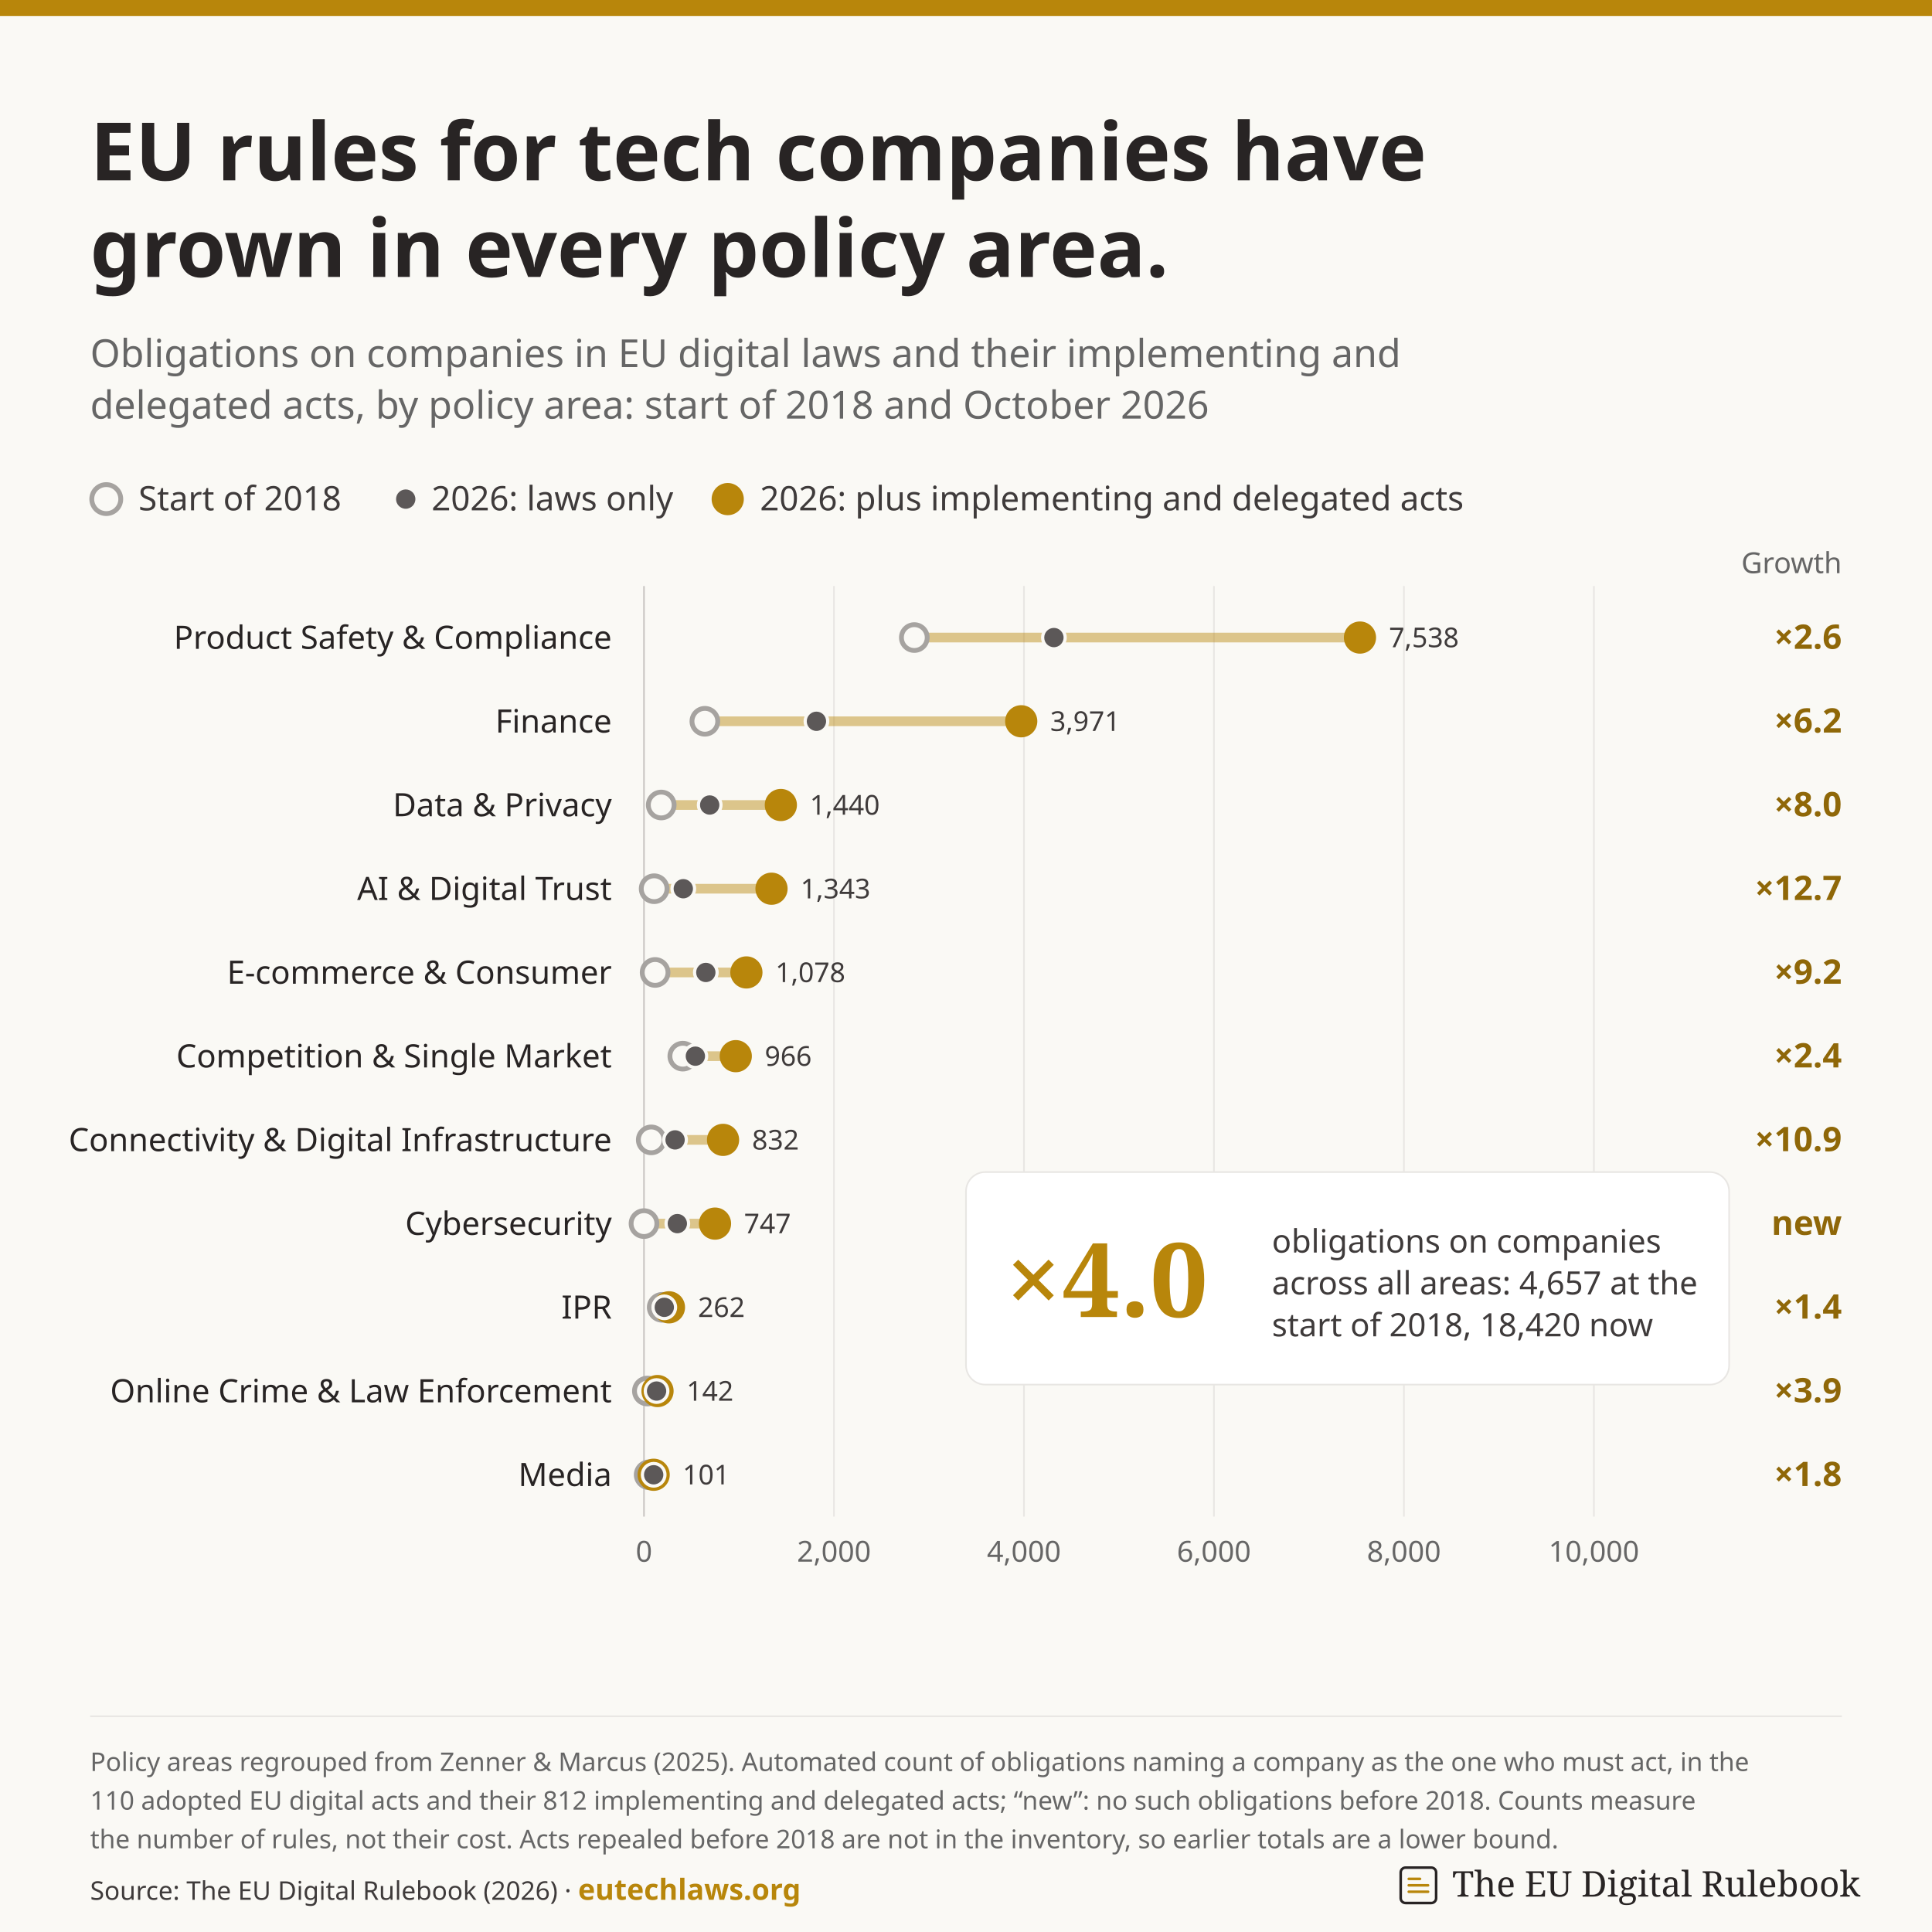
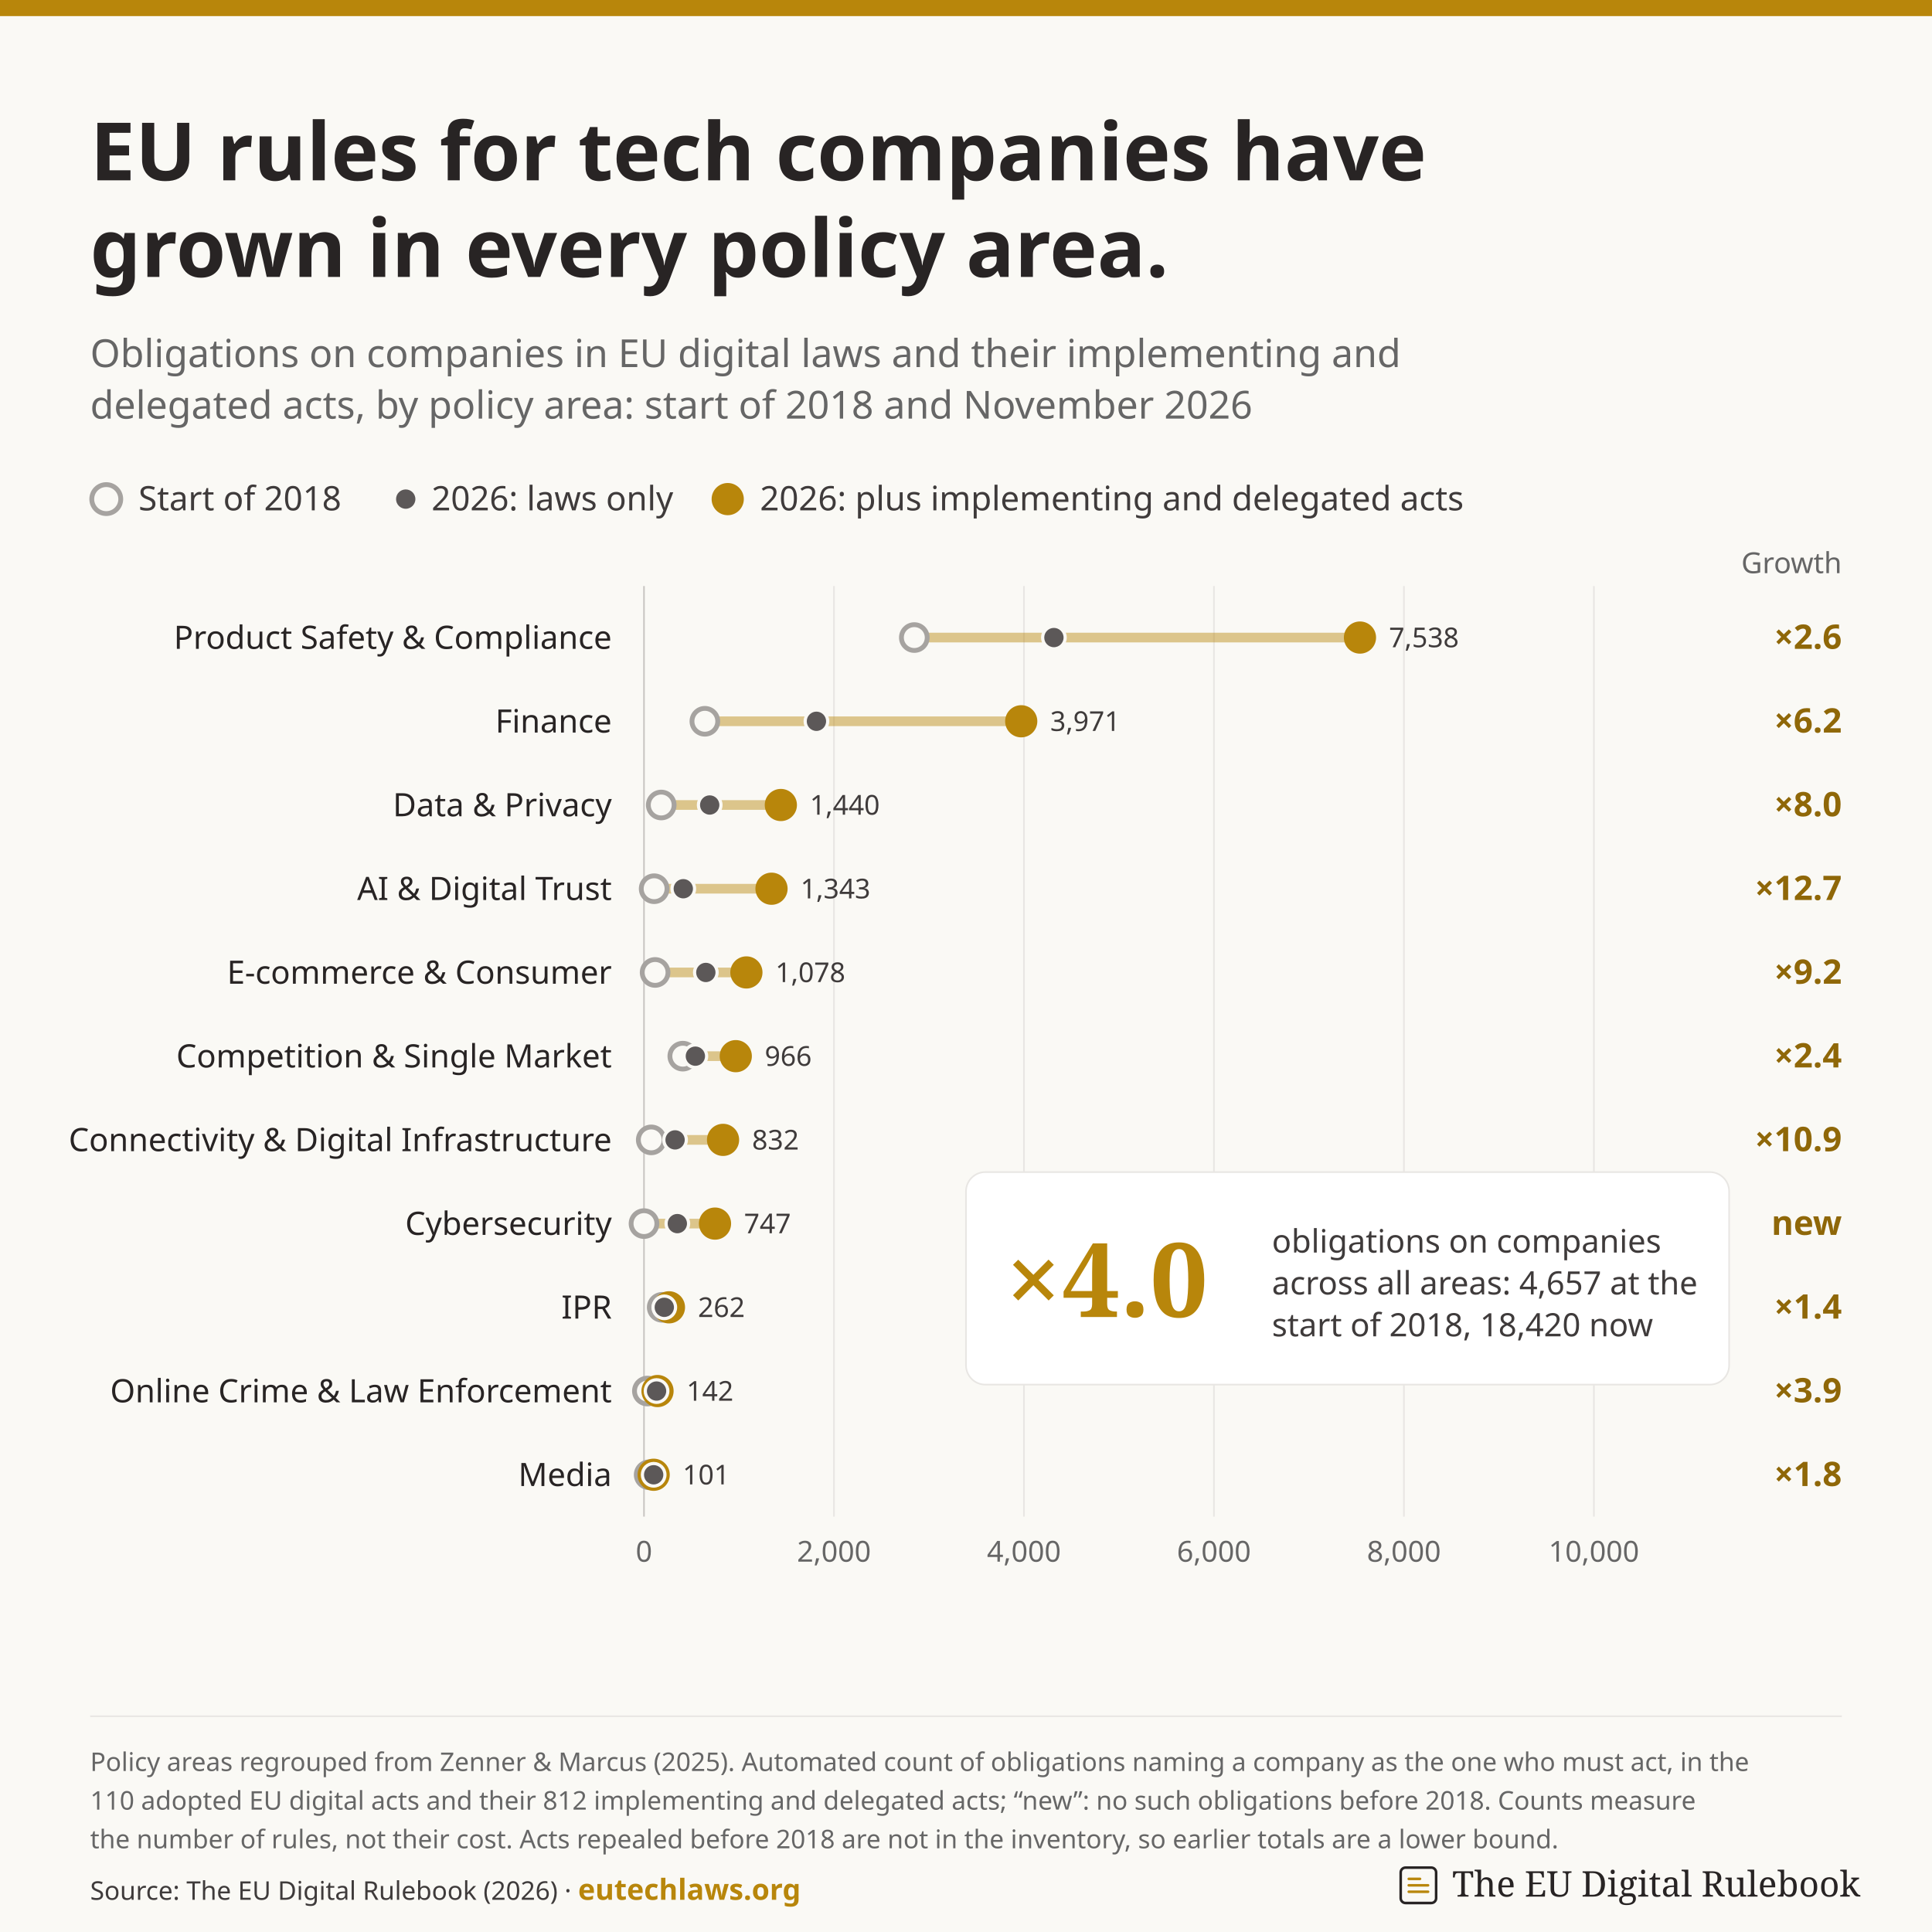
- <svg xmlns="http://www.w3.org/2000/svg" viewBox="0 0 1200 1200" width="100%" role="img" aria-label="EU rules for tech companies have grown in every policy area. Obligations on companies, start of 2018 to October 2026: Product Safety &amp; Compliance 2,845 to 7,538; Finance 640 to 3,971; Data &amp; Privacy 181 to 1,440; AI &amp; Digital Trust 106 to 1,343; E-commerce &amp; Consumer Protection 117 to 1,078; Competition &amp; Single Market 409 to 966; Connectivity &amp; Digital Infrastructure 76 to 832; Cybersecurity 0 to 747; IPR 192 to 262; Online Crime &amp; Law Enforcement 36 to 142; Media 55 to 101. Across all areas x4.0.">
+ <svg xmlns="http://www.w3.org/2000/svg" viewBox="0 0 1200 1200" width="100%" role="img" aria-label="EU rules for tech companies have grown in every policy area. Obligations on companies, start of 2018 to November 2026: Product Safety &amp; Compliance 2,845 to 7,538; Finance 640 to 3,971; Data &amp; Privacy 181 to 1,440; AI &amp; Digital Trust 106 to 1,343; E-commerce &amp; Consumer Protection 117 to 1,078; Competition &amp; Single Market 409 to 966; Connectivity &amp; Digital Infrastructure 76 to 832; Cybersecurity 0 to 747; IPR 192 to 262; Online Crime &amp; Law Enforcement 36 to 142; Media 55 to 101. Across all areas x4.0.">
  <rect width="1200" height="1200" fill="#FAF9F5" />
  <rect width="1200" height="10" fill="#B8860B" />
  <text x="56.0" y="112.0" text-anchor="start" font-family="DM Sans, sans-serif" font-size="50" font-weight="700" fill="#282424">EU rules for tech companies have</text>
  <text x="56.0" y="172.0" text-anchor="start" font-family="DM Sans, sans-serif" font-size="50" font-weight="700" fill="#282424">grown in every policy area.</text>
  <text x="56.0" y="228.0" text-anchor="start" font-family="DM Sans, sans-serif" font-size="24" font-weight="400" fill="#666666">Obligations on companies in EU digital laws and their implementing and</text>
-   <text x="56.0" y="260.0" text-anchor="start" font-family="DM Sans, sans-serif" font-size="24" font-weight="400" fill="#666666">delegated acts, by policy area: start of 2018 and October 2026</text>
+   <text x="56.0" y="260.0" text-anchor="start" font-family="DM Sans, sans-serif" font-size="24" font-weight="400" fill="#666666">delegated acts, by policy area: start of 2018 and November 2026</text>
  <circle cx="66" cy="310" r="9" fill="#FAF9F5" stroke="#A6A3A0" stroke-width="3" />
  <text x="86.0" y="317.0" text-anchor="start" font-family="DM Sans, sans-serif" font-size="21" font-weight="400" fill="#3F3B3B">Start of 2018</text>
  <circle cx="252" cy="310" r="7" fill="#5C5858" stroke="#FAF9F5" stroke-width="2" />
  <text x="268.0" y="317.0" text-anchor="start" font-family="DM Sans, sans-serif" font-size="21" font-weight="400" fill="#3F3B3B">2026: laws only</text>
  <circle cx="452" cy="310" r="10" fill="#B8860B" />
  <text x="472.0" y="317.0" text-anchor="start" font-family="DM Sans, sans-serif" font-size="21" font-weight="400" fill="#3F3B3B">2026: plus implementing and delegated acts</text>
  <text x="1144.0" y="356.0" text-anchor="end" font-family="DM Sans, sans-serif" font-size="18" font-weight="400" fill="#666666">Growth</text>
  <line x1="400.0" x2="400.0" y1="364" y2="942" stroke="#C9C6C3" />
  <text x="400.0" y="970.0" text-anchor="middle" font-family="DM Sans, sans-serif" font-size="18" font-weight="400" fill="#666666">0</text>
  <line x1="518.0" x2="518.0" y1="364" y2="942" stroke="#E8E6E3" />
  <text x="518.0" y="970.0" text-anchor="middle" font-family="DM Sans, sans-serif" font-size="18" font-weight="400" fill="#666666">2,000</text>
  <line x1="636.0" x2="636.0" y1="364" y2="942" stroke="#E8E6E3" />
  <text x="636.0" y="970.0" text-anchor="middle" font-family="DM Sans, sans-serif" font-size="18" font-weight="400" fill="#666666">4,000</text>
  <line x1="754.0" x2="754.0" y1="364" y2="942" stroke="#E8E6E3" />
  <text x="754.0" y="970.0" text-anchor="middle" font-family="DM Sans, sans-serif" font-size="18" font-weight="400" fill="#666666">6,000</text>
  <line x1="872.0" x2="872.0" y1="364" y2="942" stroke="#E8E6E3" />
  <text x="872.0" y="970.0" text-anchor="middle" font-family="DM Sans, sans-serif" font-size="18" font-weight="400" fill="#666666">8,000</text>
  <line x1="990.0" x2="990.0" y1="364" y2="942" stroke="#E8E6E3" />
  <text x="990.0" y="970.0" text-anchor="middle" font-family="DM Sans, sans-serif" font-size="18" font-weight="400" fill="#666666">10,000</text>
  <text x="380.0" y="403.0" text-anchor="end" font-family="DM Sans, sans-serif" font-size="20" font-weight="500" fill="#282424">Product Safety &amp; Compliance</text>
  <line x1="567.9" x2="844.7" y1="396.0" y2="396.0" stroke="#B8860B" stroke-opacity="0.45" stroke-width="6" stroke-linecap="round" />
  <circle cx="567.9" cy="396.0" r="8" fill="#FAF9F5" stroke="#A6A3A0" stroke-width="3" />
  <circle cx="844.7" cy="396.0" r="10" fill="#B8860B" />
  <circle cx="654.6" cy="396.0" r="7" fill="#5C5858" stroke="#FAF9F5" stroke-width="2" />
  <text x="862.7" y="402.0" text-anchor="start" font-family="DM Sans, sans-serif" font-size="17" font-weight="400" fill="#3F3B3B">7,538</text>
  <text x="1144.0" y="403.0" text-anchor="end" font-family="DM Sans, sans-serif" font-size="21" font-weight="700" fill="#8F6708">×2.6</text>
  <text x="380.0" y="455.0" text-anchor="end" font-family="DM Sans, sans-serif" font-size="20" font-weight="500" fill="#282424">Finance</text>
  <line x1="437.8" x2="634.3" y1="448.0" y2="448.0" stroke="#B8860B" stroke-opacity="0.45" stroke-width="6" stroke-linecap="round" />
  <circle cx="437.8" cy="448.0" r="8" fill="#FAF9F5" stroke="#A6A3A0" stroke-width="3" />
  <circle cx="634.3" cy="448.0" r="10" fill="#B8860B" />
  <circle cx="507.1" cy="448.0" r="7" fill="#5C5858" stroke="#FAF9F5" stroke-width="2" />
  <text x="652.3" y="454.0" text-anchor="start" font-family="DM Sans, sans-serif" font-size="17" font-weight="400" fill="#3F3B3B">3,971</text>
  <text x="1144.0" y="455.0" text-anchor="end" font-family="DM Sans, sans-serif" font-size="21" font-weight="700" fill="#8F6708">×6.2</text>
  <text x="380.0" y="507.0" text-anchor="end" font-family="DM Sans, sans-serif" font-size="20" font-weight="500" fill="#282424">Data &amp; Privacy</text>
  <line x1="410.7" x2="485.0" y1="500.0" y2="500.0" stroke="#B8860B" stroke-opacity="0.45" stroke-width="6" stroke-linecap="round" />
  <circle cx="410.7" cy="500.0" r="8" fill="#FAF9F5" stroke="#A6A3A0" stroke-width="3" />
  <circle cx="485.0" cy="500.0" r="10" fill="#B8860B" />
  <circle cx="440.8" cy="500.0" r="7" fill="#5C5858" stroke="#FAF9F5" stroke-width="2" />
  <text x="503.0" y="506.0" text-anchor="start" font-family="DM Sans, sans-serif" font-size="17" font-weight="400" fill="#3F3B3B">1,440</text>
  <text x="1144.0" y="507.0" text-anchor="end" font-family="DM Sans, sans-serif" font-size="21" font-weight="700" fill="#8F6708">×8.0</text>
  <text x="380.0" y="559.0" text-anchor="end" font-family="DM Sans, sans-serif" font-size="20" font-weight="500" fill="#282424">AI &amp; Digital Trust</text>
  <line x1="406.3" x2="479.2" y1="552.0" y2="552.0" stroke="#B8860B" stroke-opacity="0.45" stroke-width="6" stroke-linecap="round" />
  <circle cx="406.3" cy="552.0" r="8" fill="#FAF9F5" stroke="#A6A3A0" stroke-width="3" />
  <circle cx="479.2" cy="552.0" r="10" fill="#B8860B" />
  <circle cx="424.4" cy="552.0" r="7" fill="#5C5858" stroke="#FAF9F5" stroke-width="2" />
  <text x="497.2" y="558.0" text-anchor="start" font-family="DM Sans, sans-serif" font-size="17" font-weight="400" fill="#3F3B3B">1,343</text>
  <text x="1144.0" y="559.0" text-anchor="end" font-family="DM Sans, sans-serif" font-size="21" font-weight="700" fill="#8F6708">×12.7</text>
  <text x="380.0" y="611.0" text-anchor="end" font-family="DM Sans, sans-serif" font-size="20" font-weight="500" fill="#282424">E-commerce &amp; Consumer</text>
  <line x1="406.9" x2="463.6" y1="604.0" y2="604.0" stroke="#B8860B" stroke-opacity="0.45" stroke-width="6" stroke-linecap="round" />
  <circle cx="406.9" cy="604.0" r="8" fill="#FAF9F5" stroke="#A6A3A0" stroke-width="3" />
  <circle cx="463.6" cy="604.0" r="10" fill="#B8860B" />
  <circle cx="438.4" cy="604.0" r="7" fill="#5C5858" stroke="#FAF9F5" stroke-width="2" />
  <text x="481.6" y="610.0" text-anchor="start" font-family="DM Sans, sans-serif" font-size="17" font-weight="400" fill="#3F3B3B">1,078</text>
  <text x="1144.0" y="611.0" text-anchor="end" font-family="DM Sans, sans-serif" font-size="21" font-weight="700" fill="#8F6708">×9.2</text>
  <text x="380.0" y="663.0" text-anchor="end" font-family="DM Sans, sans-serif" font-size="20" font-weight="500" fill="#282424">Competition &amp; Single Market</text>
  <line x1="424.1" x2="457.0" y1="656.0" y2="656.0" stroke="#B8860B" stroke-opacity="0.45" stroke-width="6" stroke-linecap="round" />
  <circle cx="424.1" cy="656.0" r="8" fill="#FAF9F5" stroke="#A6A3A0" stroke-width="3" />
  <circle cx="457.0" cy="656.0" r="10" fill="#B8860B" />
  <circle cx="431.9" cy="656.0" r="7" fill="#5C5858" stroke="#FAF9F5" stroke-width="2" />
  <text x="475.0" y="662.0" text-anchor="start" font-family="DM Sans, sans-serif" font-size="17" font-weight="400" fill="#3F3B3B">966</text>
  <text x="1144.0" y="663.0" text-anchor="end" font-family="DM Sans, sans-serif" font-size="21" font-weight="700" fill="#8F6708">×2.4</text>
  <text x="380.0" y="715.0" text-anchor="end" font-family="DM Sans, sans-serif" font-size="20" font-weight="500" fill="#282424">Connectivity &amp; Digital Infrastructure</text>
  <line x1="404.5" x2="449.1" y1="708.0" y2="708.0" stroke="#B8860B" stroke-opacity="0.45" stroke-width="6" stroke-linecap="round" />
  <circle cx="404.5" cy="708.0" r="8" fill="#FAF9F5" stroke="#A6A3A0" stroke-width="3" />
  <circle cx="449.1" cy="708.0" r="10" fill="#B8860B" />
  <circle cx="419.3" cy="708.0" r="7" fill="#5C5858" stroke="#FAF9F5" stroke-width="2" />
  <text x="467.1" y="714.0" text-anchor="start" font-family="DM Sans, sans-serif" font-size="17" font-weight="400" fill="#3F3B3B">832</text>
  <text x="1144.0" y="715.0" text-anchor="end" font-family="DM Sans, sans-serif" font-size="21" font-weight="700" fill="#8F6708">×10.9</text>
  <text x="380.0" y="767.0" text-anchor="end" font-family="DM Sans, sans-serif" font-size="20" font-weight="500" fill="#282424">Cybersecurity</text>
  <line x1="400.0" x2="444.1" y1="760.0" y2="760.0" stroke="#B8860B" stroke-opacity="0.45" stroke-width="6" stroke-linecap="round" />
  <circle cx="400.0" cy="760.0" r="8" fill="#FAF9F5" stroke="#A6A3A0" stroke-width="3" />
  <circle cx="444.1" cy="760.0" r="10" fill="#B8860B" />
  <circle cx="420.7" cy="760.0" r="7" fill="#5C5858" stroke="#FAF9F5" stroke-width="2" />
  <text x="462.1" y="766.0" text-anchor="start" font-family="DM Sans, sans-serif" font-size="17" font-weight="400" fill="#3F3B3B">747</text>
  <text x="1144.0" y="767.0" text-anchor="end" font-family="DM Sans, sans-serif" font-size="21" font-weight="700" fill="#8F6708">new</text>
  <text x="380.0" y="819.0" text-anchor="end" font-family="DM Sans, sans-serif" font-size="20" font-weight="500" fill="#282424">IPR</text>
  <line x1="411.3" x2="415.5" y1="812.0" y2="812.0" stroke="#B8860B" stroke-opacity="0.45" stroke-width="6" stroke-linecap="round" />
  <circle cx="411.3" cy="812.0" r="8" fill="#FAF9F5" stroke="#A6A3A0" stroke-width="3" />
  <circle cx="415.5" cy="812.0" r="10" fill="#B8860B" />
  <circle cx="412.6" cy="812.0" r="7" fill="#5C5858" stroke="#FAF9F5" stroke-width="2" />
  <text x="433.5" y="818.0" text-anchor="start" font-family="DM Sans, sans-serif" font-size="17" font-weight="400" fill="#3F3B3B">262</text>
  <text x="1144.0" y="819.0" text-anchor="end" font-family="DM Sans, sans-serif" font-size="21" font-weight="700" fill="#8F6708">×1.4</text>
  <text x="380.0" y="871.0" text-anchor="end" font-family="DM Sans, sans-serif" font-size="20" font-weight="500" fill="#282424">Online Crime &amp; Law Enforcement</text>
  <line x1="402.1" x2="408.4" y1="864.0" y2="864.0" stroke="#B8860B" stroke-opacity="0.45" stroke-width="6" stroke-linecap="round" />
  <circle cx="402.1" cy="864.0" r="8" fill="#FAF9F5" stroke="#A6A3A0" stroke-width="3" />
  <circle cx="408.4" cy="864.0" r="10" fill="#B8860B" />
  <circle cx="407.8" cy="864.0" r="7" fill="#5C5858" stroke="#FAF9F5" stroke-width="2" />
  <text x="426.4" y="870.0" text-anchor="start" font-family="DM Sans, sans-serif" font-size="17" font-weight="400" fill="#3F3B3B">142</text>
  <text x="1144.0" y="871.0" text-anchor="end" font-family="DM Sans, sans-serif" font-size="21" font-weight="700" fill="#8F6708">×3.9</text>
  <text x="380.0" y="923.0" text-anchor="end" font-family="DM Sans, sans-serif" font-size="20" font-weight="500" fill="#282424">Media</text>
  <line x1="403.2" x2="406.0" y1="916.0" y2="916.0" stroke="#B8860B" stroke-opacity="0.45" stroke-width="6" stroke-linecap="round" />
  <circle cx="403.2" cy="916.0" r="8" fill="#FAF9F5" stroke="#A6A3A0" stroke-width="3" />
  <circle cx="406.0" cy="916.0" r="10" fill="#B8860B" />
  <circle cx="406.0" cy="916.0" r="7" fill="#5C5858" stroke="#FAF9F5" stroke-width="2" />
  <text x="424.0" y="922.0" text-anchor="start" font-family="DM Sans, sans-serif" font-size="17" font-weight="400" fill="#3F3B3B">101</text>
  <text x="1144.0" y="923.0" text-anchor="end" font-family="DM Sans, sans-serif" font-size="21" font-weight="700" fill="#8F6708">×1.8</text>
  <rect x="600" y="728" width="474" height="132" rx="12" fill="#FFFFFF" stroke="#E8E6E3" />
  <text x="624.0" y="818.0" text-anchor="start" font-family="'Source Serif 4', Georgia, serif" font-size="64" font-weight="700" fill="#B8860B">×4.0</text>
  <text x="790.0" y="778.0" text-anchor="start" font-family="DM Sans, sans-serif" font-size="20" font-weight="400" fill="#3F3B3B">obligations on companies</text>
  <text x="790.0" y="804.0" text-anchor="start" font-family="DM Sans, sans-serif" font-size="20" font-weight="400" fill="#3F3B3B">across all areas: 4,657 at the</text>
  <text x="790.0" y="830.0" text-anchor="start" font-family="DM Sans, sans-serif" font-size="20" font-weight="400" fill="#3F3B3B">start of 2018, 18,420 now</text>
  <line x1="56" x2="1144" y1="1066" y2="1066" stroke="#E8E6E3" />
  <text x="56.0" y="1100.0" text-anchor="start" font-family="DM Sans, sans-serif" font-size="16" font-weight="400" fill="#666666">Policy areas regrouped from Zenner &amp; Marcus (2025). Automated count of obligations naming a company as the one who must act, in the</text>
  <text x="56.0" y="1124.0" text-anchor="start" font-family="DM Sans, sans-serif" font-size="16" font-weight="400" fill="#666666">110 adopted EU digital acts and their 812 implementing and delegated acts; “new”: no such obligations before 2018. Counts measure</text>
  <text x="56.0" y="1148.0" text-anchor="start" font-family="DM Sans, sans-serif" font-size="16" font-weight="400" fill="#666666">the number of rules, not their cost. Acts repealed before 2018 are not in the inventory, so earlier totals are a lower bound.</text>
  <g transform="translate(870,1160)">
    <rect x="0" y="0" width="22" height="22" rx="3" fill="none" stroke="#282424" stroke-width="1.6" />
    <path d="M5 15h12M5 11h12M5 7h7" stroke="#B8860B" stroke-width="1.6" stroke-linecap="round" />
  </g>
  <text x="902.0" y="1178.0" text-anchor="start" font-family="'Source Serif 4', Georgia, serif" font-size="22" font-weight="400" fill="#282424">The EU Digital Rulebook</text>
  <text x="56.0" y="1180.0" text-anchor="start" font-family="DM Sans, sans-serif" font-size="16" font-weight="500" fill="#3F3B3B">Source: The EU Digital Rulebook (2026) · <tspan fill="#B8860B" font-weight="700" font-size="18">eutechlaws.org</tspan>
  </text>
</svg>
